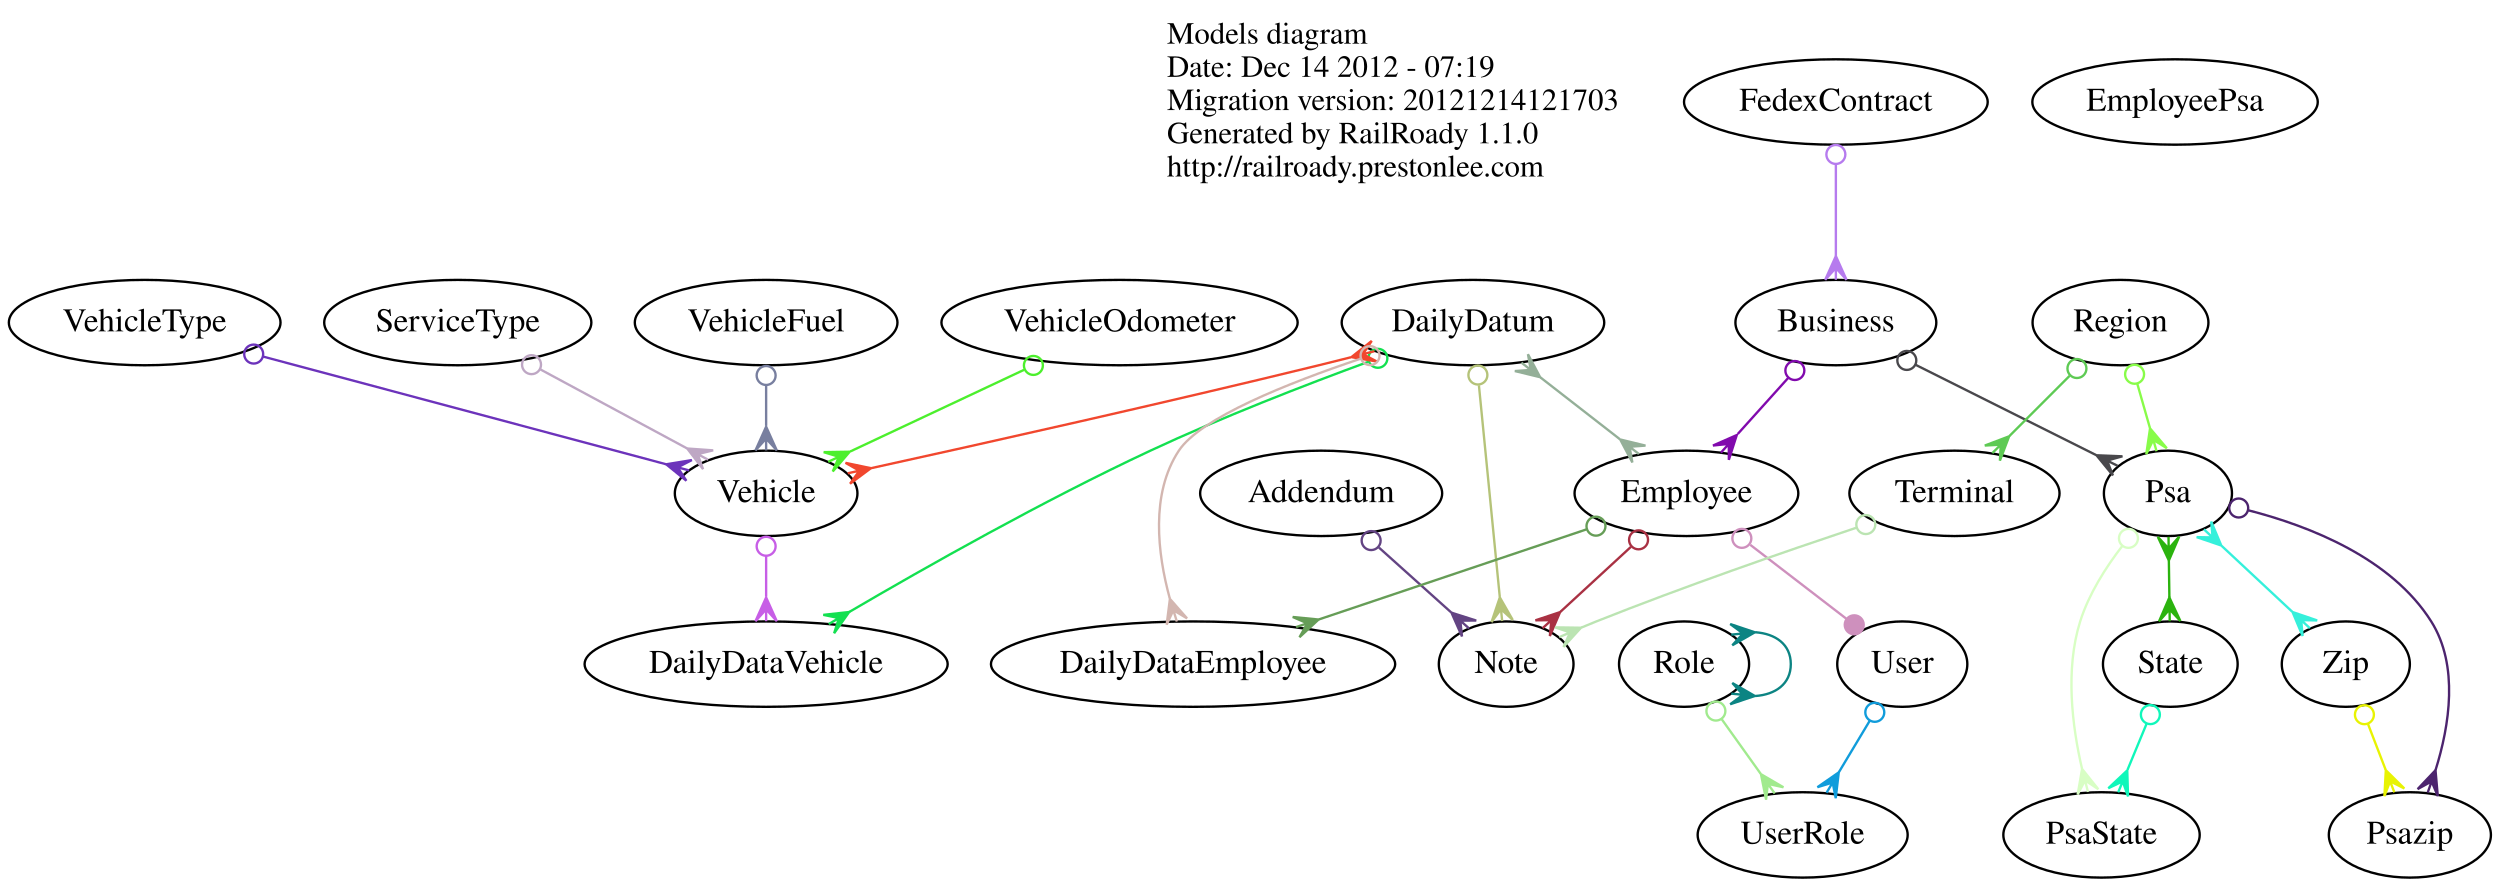
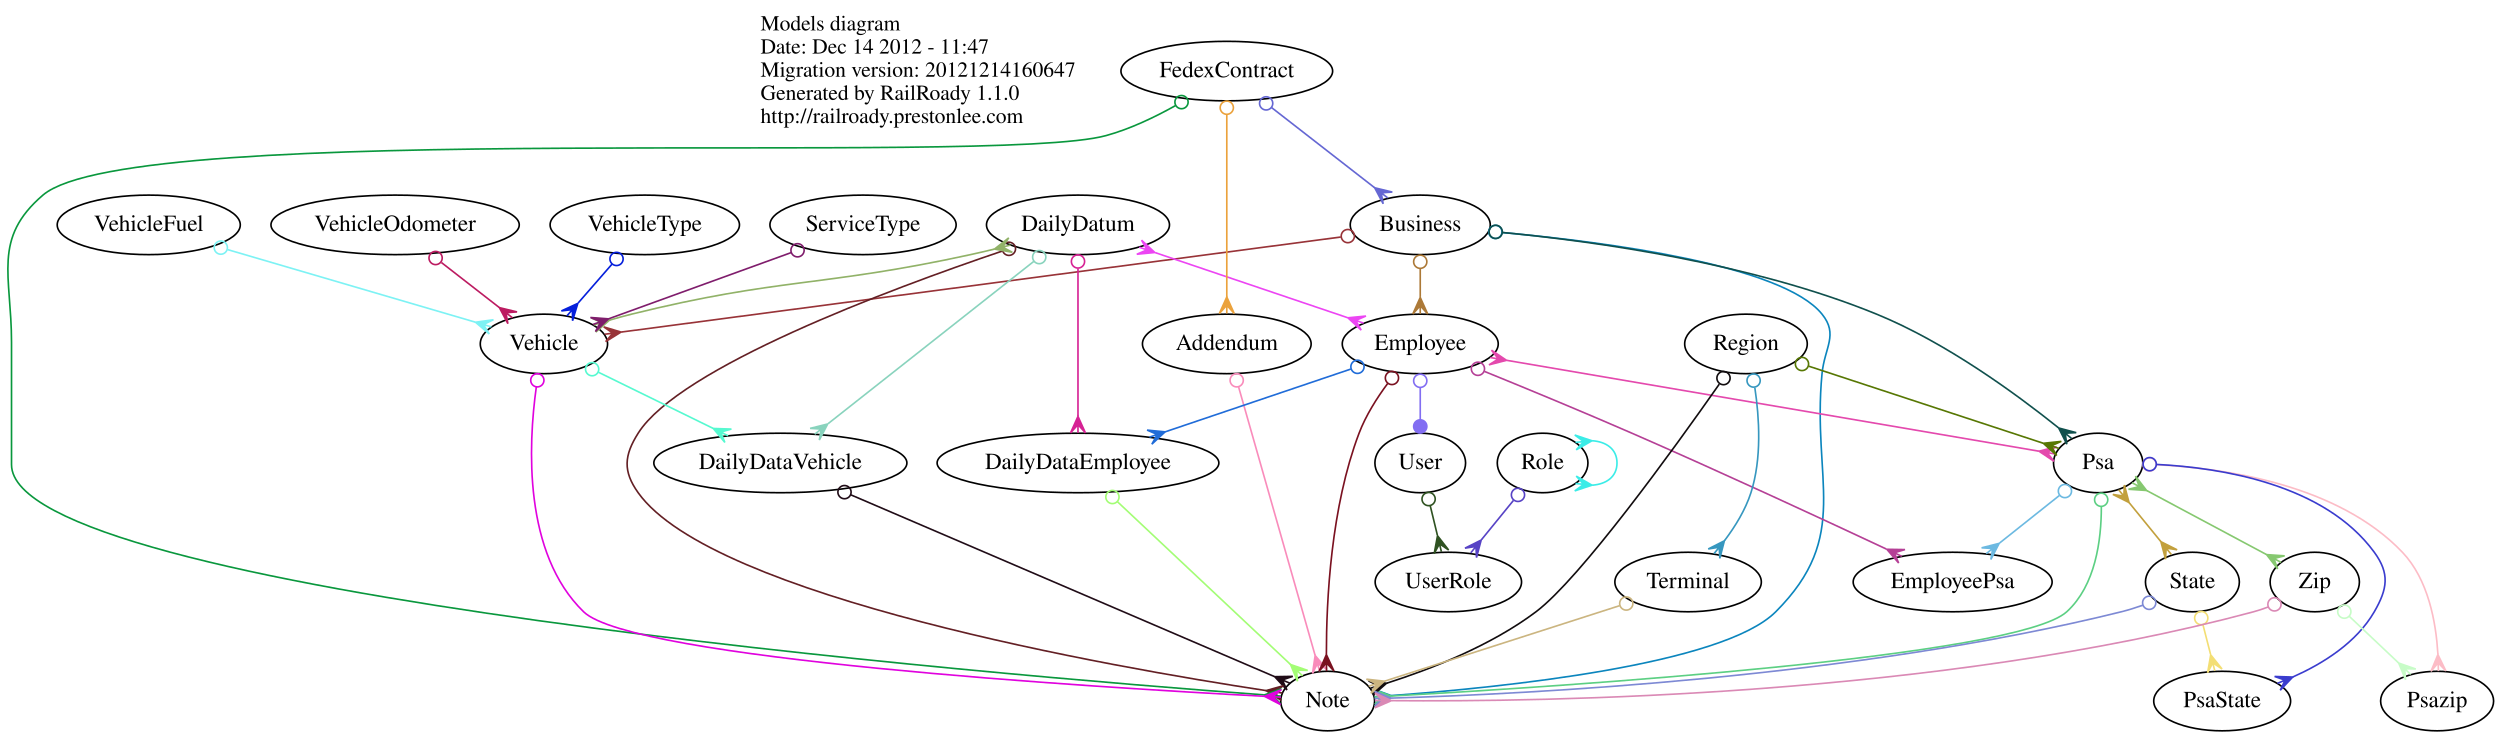
- <svg xmlns="http://www.w3.org/2000/svg" width="1054pt" height="374pt" viewBox="0.00 0.00 1054.00 374.00">
-   <g id="graph0" class="graph" transform="scale(1 1) rotate(0) translate(4 370)">
-     <polygon fill="white" stroke="white" points="-4,5 -4,-370 1051,-370 1051,5 -4,5" />
+ <svg xmlns="http://www.w3.org/2000/svg" width="1512pt" height="446pt" viewBox="0.00 0.00 1511.93 446.00">
+   <g id="graph0" class="graph" transform="scale(1 1) rotate(0) translate(4 442)">
+     <polygon fill="white" stroke="white" points="-4,5 -4,-442 1508.93,-442 1508.93,5 -4,5" />
    <g id="node1" class="node">
-       <text text-anchor="start" x="488" y="-351.6" font-family="Times,serif" font-size="13.00">Models diagram</text>
-       <text text-anchor="start" x="488" y="-337.6" font-family="Times,serif" font-size="13.00">Date: Dec 14 2012 - 07:19</text>
-       <text text-anchor="start" x="488" y="-323.6" font-family="Times,serif" font-size="13.00">Migration version: 20121214121703</text>
-       <text text-anchor="start" x="488" y="-309.6" font-family="Times,serif" font-size="13.00">Generated by RailRoady 1.1.0</text>
-       <text text-anchor="start" x="488" y="-295.6" font-family="Times,serif" font-size="13.00">http://railroady.prestonlee.com</text>
+       <text text-anchor="start" x="455.93" y="-423.6" font-family="Times,serif" font-size="13.00">Models diagram</text>
+       <text text-anchor="start" x="455.93" y="-409.6" font-family="Times,serif" font-size="13.00">Date: Dec 14 2012 - 11:47</text>
+       <text text-anchor="start" x="455.93" y="-395.6" font-family="Times,serif" font-size="13.00">Migration version: 20121214160647</text>
+       <text text-anchor="start" x="455.93" y="-381.6" font-family="Times,serif" font-size="13.00">Generated by RailRoady 1.1.0</text>
+       <text text-anchor="start" x="455.93" y="-367.6" font-family="Times,serif" font-size="13.00">http://railroady.prestonlee.com</text>
    </g>
    <g id="node2" class="node">
-       <ellipse fill="none" stroke="black" cx="553" cy="-162" rx="51.019" ry="18" />
-       <text text-anchor="middle" x="553" y="-158.3" font-family="Times,serif" font-size="14.00">Addendum</text>
+       <ellipse fill="none" stroke="black" cx="737.93" cy="-234" rx="51.019" ry="18" />
+       <text text-anchor="middle" x="737.93" y="-230.3" font-family="Times,serif" font-size="14.00">Addendum</text>
    </g>
    <g id="node10" class="node">
-       <ellipse fill="none" stroke="black" cx="631" cy="-90" rx="28.395" ry="18" />
-       <text text-anchor="middle" x="631" y="-86.3" font-family="Times,serif" font-size="14.00">Note</text>
+       <ellipse fill="none" stroke="black" cx="798.93" cy="-18" rx="28.395" ry="18" />
+       <text text-anchor="middle" x="798.93" y="-14.3" font-family="Times,serif" font-size="14.00">Note</text>
    </g>
    <g id="edge1" class="edge">
-       <path fill="none" stroke="#634483" d="M577.34,-139.157C587.041,-130.451 598.158,-120.474 607.748,-111.868" />
-       <ellipse fill="none" stroke="#634483" cx="574.068" cy="-142.093" rx="4" ry="4" />
-       <polygon fill="#634483" stroke="#634483" points="607.937,-111.697 618.385,-108.367 611.658,-108.358 615.38,-105.018 615.38,-105.018 615.38,-105.018 611.658,-108.358 612.374,-101.669 607.937,-111.697 607.937,-111.697" />
+       <path fill="none" stroke="#f98cbb" d="M745.078,-207.924C756.669,-167.262 779.46,-87.305 791.333,-45.653" />
+       <ellipse fill="none" stroke="#f98cbb" cx="743.916" cy="-212.002" rx="4" ry="4" />
+       <polygon fill="#f98cbb" stroke="#f98cbb" points="791.361,-45.552 798.43,-37.169 792.732,-40.744 794.103,-35.935 794.103,-35.935 794.103,-35.935 792.732,-40.744 789.775,-34.702 791.361,-45.552 791.361,-45.552" />
    </g>
    <g id="node3" class="node">
-       <ellipse fill="none" stroke="black" cx="770" cy="-234" rx="42.346" ry="18" />
-       <text text-anchor="middle" x="770" y="-230.3" font-family="Times,serif" font-size="14.00">Business</text>
+       <ellipse fill="none" stroke="black" cx="854.93" cy="-306" rx="42.346" ry="18" />
+       <text text-anchor="middle" x="854.93" y="-302.3" font-family="Times,serif" font-size="14.00">Business</text>
+     </g>
+     <g id="edge2" class="edge">
+       <path fill="none" stroke="#0b85bd" d="M904.727,-301.339C968.641,-295.485 1074.15,-281.528 1097.93,-252 1107.97,-239.539 1099.46,-231.926 1097.93,-216 1091.68,-151.102 1116.01,-118.127 1069.93,-72 1037.77,-39.805 904.276,-26.214 837.427,-21.339" />
+       <ellipse fill="none" stroke="#0b85bd" cx="900.365" cy="-301.726" rx="4" ry="4" />
+       <polygon fill="#0b85bd" stroke="#0b85bd" points="837.272,-21.328 827.611,-16.141 832.284,-20.979 827.296,-20.63 827.296,-20.63 827.296,-20.63 832.284,-20.979 826.982,-25.119 837.272,-21.328 837.272,-21.328" />
    </g>
    <g id="node11" class="node">
-       <ellipse fill="none" stroke="black" cx="910" cy="-162" rx="27" ry="18" />
-       <text text-anchor="middle" x="910" y="-158.3" font-family="Times,serif" font-size="14.00">Psa</text>
-     </g>
-     <g id="edge2" class="edge">
-       <path fill="none" stroke="#49484c" d="M803.53,-216.235C826.714,-204.643 857.303,-189.349 879.743,-178.129" />
-       <ellipse fill="none" stroke="#49484c" cx="799.911" cy="-218.045" rx="4" ry="4" />
-       <polygon fill="#49484c" stroke="#49484c" points="879.871,-178.064 890.828,-177.617 884.343,-175.828 888.815,-173.592 888.815,-173.592 888.815,-173.592 884.343,-175.828 886.803,-169.567 879.871,-178.064 879.871,-178.064" />
+       <ellipse fill="none" stroke="black" cx="1264.93" cy="-162" rx="27" ry="18" />
+       <text text-anchor="middle" x="1264.93" y="-158.3" font-family="Times,serif" font-size="14.00">Psa</text>
+     </g>
+     <g id="edge3" class="edge">
+       <path fill="none" stroke="#10504d" d="M904.669,-301.395C961.263,-295.957 1055.6,-282.79 1130.93,-252 1172.74,-234.913 1215.2,-203.897 1240.8,-183.37" />
+       <ellipse fill="none" stroke="#10504d" cx="900.583" cy="-301.773" rx="4" ry="4" />
+       <polygon fill="#10504d" stroke="#10504d" points="1241.06,-183.16 1251.66,-180.335 1244.94,-180.003 1248.82,-176.846 1248.82,-176.846 1248.82,-176.846 1244.94,-180.003 1245.97,-173.356 1241.06,-183.16 1241.06,-183.16" />
    </g>
    <g id="node7" class="node">
-       <ellipse fill="none" stroke="black" cx="707" cy="-162" rx="47.169" ry="18" />
-       <text text-anchor="middle" x="707" y="-158.3" font-family="Times,serif" font-size="14.00">Employee</text>
-     </g>
-     <g id="edge3" class="edge">
-       <path fill="none" stroke="#810aad" d="M749.878,-210.643C743.111,-203.123 735.534,-194.704 728.654,-187.06" />
-       <ellipse fill="none" stroke="#810aad" cx="752.712" cy="-213.791" rx="4" ry="4" />
-       <polygon fill="#810aad" stroke="#810aad" points="728.222,-186.58 724.877,-176.137 724.877,-182.864 721.533,-179.147 721.533,-179.147 721.533,-179.147 724.877,-182.864 718.188,-182.158 728.222,-186.58 728.222,-186.58" />
+       <ellipse fill="none" stroke="black" cx="854.93" cy="-234" rx="47.169" ry="18" />
+       <text text-anchor="middle" x="854.93" y="-230.3" font-family="Times,serif" font-size="14.00">Employee</text>
+     </g>
+     <g id="edge4" class="edge">
+       <path fill="none" stroke="#ac7937" d="M854.93,-279.64C854.93,-274.063 854.93,-268.132 854.93,-262.476" />
+       <ellipse fill="none" stroke="#ac7937" cx="854.93" cy="-283.697" rx="4" ry="4" />
+       <polygon fill="#ac7937" stroke="#ac7937" points="854.93,-262.104 859.43,-252.104 854.93,-257.104 854.93,-252.104 854.93,-252.104 854.93,-252.104 854.93,-257.104 850.43,-252.104 854.93,-262.104 854.93,-262.104" />
+     </g>
+     <g id="node21" class="node">
+       <ellipse fill="none" stroke="black" cx="324.93" cy="-234" rx="38.495" ry="18" />
+       <text text-anchor="middle" x="324.93" y="-230.3" font-family="Times,serif" font-size="14.00">Vehicle</text>
+     </g>
+     <g id="edge5" class="edge">
+       <path fill="none" stroke="#983338" d="M806.905,-298.657C705.758,-285.298 471.897,-254.411 371.784,-241.188" />
+       <ellipse fill="none" stroke="#983338" cx="811.128" cy="-299.215" rx="4" ry="4" />
+       <polygon fill="#983338" stroke="#983338" points="371.584,-241.162 362.259,-235.391 366.627,-240.507 361.67,-239.852 361.67,-239.852 361.67,-239.852 366.627,-240.507 361.081,-244.314 371.584,-241.162 371.584,-241.162" />
    </g>
    <g id="node4" class="node">
-       <ellipse fill="none" stroke="black" cx="499" cy="-90" rx="85.214" ry="18" />
-       <text text-anchor="middle" x="499" y="-86.3" font-family="Times,serif" font-size="14.00">DailyDataEmployee</text>
+       <ellipse fill="none" stroke="black" cx="647.93" cy="-162" rx="85.214" ry="18" />
+       <text text-anchor="middle" x="647.93" y="-158.3" font-family="Times,serif" font-size="14.00">DailyDataEmployee</text>
+     </g>
+     <g id="edge6" class="edge">
+       <path fill="none" stroke="#a3fd75" d="M671.805,-138.549C700.504,-111.56 748.302,-66.611 776.392,-40.195" />
+       <ellipse fill="none" stroke="#a3fd75" cx="668.759" cy="-141.413" rx="4" ry="4" />
+       <polygon fill="#a3fd75" stroke="#a3fd75" points="776.476,-40.116 786.843,-36.544 780.118,-36.691 783.76,-33.266 783.76,-33.266 783.76,-33.266 780.118,-36.691 780.678,-29.988 776.476,-40.116 776.476,-40.116" />
    </g>
    <g id="node5" class="node">
-       <ellipse fill="none" stroke="black" cx="319" cy="-90" rx="76.539" ry="18" />
-       <text text-anchor="middle" x="319" y="-86.3" font-family="Times,serif" font-size="14.00">DailyDataVehicle</text>
+       <ellipse fill="none" stroke="black" cx="467.93" cy="-162" rx="76.539" ry="18" />
+       <text text-anchor="middle" x="467.93" y="-158.3" font-family="Times,serif" font-size="14.00">DailyDataVehicle</text>
+     </g>
+     <g id="edge7" class="edge">
+       <path fill="none" stroke="#200c17" d="M510.506,-142.735C577.655,-113.928 706.676,-58.577 766.722,-32.818" />
+       <ellipse fill="none" stroke="#200c17" cx="506.716" cy="-144.361" rx="4" ry="4" />
+       <polygon fill="#200c17" stroke="#200c17" points="766.896,-32.743 777.86,-32.936 771.491,-30.772 776.086,-28.8 776.086,-28.8 776.086,-28.8 771.491,-30.772 774.312,-24.665 766.896,-32.743 766.896,-32.743" />
    </g>
    <g id="node6" class="node">
-       <ellipse fill="none" stroke="black" cx="617" cy="-234" rx="55.344" ry="18" />
-       <text text-anchor="middle" x="617" y="-230.3" font-family="Times,serif" font-size="14.00">DailyDatum</text>
-     </g>
-     <g id="edge4" class="edge">
-       <path fill="none" stroke="#b5c379" d="M619.508,-207.558C621.984,-182.444 625.758,-144.164 628.299,-118.393" />
-       <ellipse fill="none" stroke="#b5c379" cx="619.081" cy="-211.891" rx="4" ry="4" />
-       <polygon fill="#b5c379" stroke="#b5c379" points="628.324,-118.141 633.784,-108.631 628.815,-113.165 629.305,-108.189 629.305,-108.189 629.305,-108.189 628.815,-113.165 624.827,-107.748 628.324,-118.141 628.324,-118.141" />
-     </g>
-     <g id="edge5" class="edge">
-       <path fill="none" stroke="#13e050" d="M572.941,-217.494C546.018,-207.611 511.091,-194.056 481,-180 436.087,-159.021 386.389,-130.954 354.036,-111.992" />
-       <ellipse fill="none" stroke="#13e050" cx="576.91" cy="-218.941" rx="4" ry="4" />
-       <polygon fill="#13e050" stroke="#13e050" points="354.005,-111.973 347.672,-103.021 349.697,-109.436 345.388,-106.898 345.388,-106.898 345.388,-106.898 349.697,-109.436 343.104,-110.775 354.005,-111.973 354.005,-111.973" />
-     </g>
-     <g id="node21" class="node">
-       <ellipse fill="none" stroke="black" cx="319" cy="-162" rx="38.495" ry="18" />
-       <text text-anchor="middle" x="319" y="-158.3" font-family="Times,serif" font-size="14.00">Vehicle</text>
-     </g>
-     <g id="edge6" class="edge">
-       <path fill="none" stroke="#f1472e" d="M565.498,-219.368C560.938,-218.21 556.389,-217.073 552,-216 486.487,-199.986 410.217,-182.937 363.272,-172.626" />
-       <polygon fill="#f1472e" stroke="#f1472e" points="565.753,-219.434 574.322,-226.277 570.597,-220.676 575.44,-221.918 575.44,-221.918 575.44,-221.918 570.597,-220.676 576.558,-217.559 565.753,-219.434 565.753,-219.434" />
-       <polygon fill="#f1472e" stroke="#f1472e" points="363.196,-172.61 354.391,-166.073 358.312,-171.539 353.428,-170.468 353.428,-170.468 353.428,-170.468 358.312,-171.539 352.464,-174.864 363.196,-172.61 363.196,-172.61" />
-     </g>
-     <g id="edge7" class="edge">
-       <path fill="none" stroke="#d3b6b0" d="M569.643,-218.771C538.571,-208.368 502.066,-193.734 493,-180 480.979,-161.788 484.009,-136.662 489.163,-117.749" />
-       <ellipse fill="none" stroke="#d3b6b0" cx="573.606" cy="-220.073" rx="4" ry="4" />
-       <polygon fill="#d3b6b0" stroke="#d3b6b0" points="489.231,-117.526 496.465,-109.284 490.697,-112.746 492.163,-107.965 492.163,-107.965 492.163,-107.965 490.697,-112.746 487.86,-106.646 489.231,-117.526 489.231,-117.526" />
+       <ellipse fill="none" stroke="black" cx="647.93" cy="-306" rx="55.344" ry="18" />
+       <text text-anchor="middle" x="647.93" y="-302.3" font-family="Times,serif" font-size="14.00">DailyDatum</text>
    </g>
    <g id="edge8" class="edge">
-       <path fill="none" stroke="#94af98" d="M645.473,-210.854C656.12,-202.573 668.2,-193.178 678.82,-184.918" />
-       <polygon fill="#94af98" stroke="#94af98" points="645.316,-210.976 634.66,-213.564 641.369,-214.046 637.422,-217.116 637.422,-217.116 637.422,-217.116 641.369,-214.046 640.185,-220.668 645.316,-210.976 645.316,-210.976" />
-       <polygon fill="#94af98" stroke="#94af98" points="679.075,-184.72 689.731,-182.132 683.022,-181.65 686.968,-178.58 686.968,-178.58 686.968,-178.58 683.022,-181.65 684.206,-175.028 679.075,-184.72 679.075,-184.72" />
+       <path fill="none" stroke="#631f24" d="M602.217,-290.194C532.987,-266.738 406.938,-219.629 381.93,-180 373.392,-166.469 372.64,-157.027 381.93,-144 426.978,-80.835 667.966,-38.589 761.647,-24.333" />
+       <ellipse fill="none" stroke="#631f24" cx="606.168" cy="-291.523" rx="4" ry="4" />
+       <polygon fill="#631f24" stroke="#631f24" points="761.654,-24.332 772.211,-27.299 766.599,-23.59 771.543,-22.849 771.543,-22.849 771.543,-22.849 766.599,-23.59 770.875,-18.398 761.654,-24.332 761.654,-24.332" />
    </g>
    <g id="edge9" class="edge">
-       <path fill="none" stroke="#a93143" d="M683.664,-139.506C674.196,-130.785 663.293,-120.744 653.873,-112.067" />
-       <ellipse fill="none" stroke="#a93143" cx="686.812" cy="-142.406" rx="4" ry="4" />
-       <polygon fill="#a93143" stroke="#a93143" points="653.728,-111.934 649.421,-101.849 650.05,-108.546 646.373,-105.159 646.373,-105.159 646.373,-105.159 650.05,-108.546 643.324,-108.469 653.728,-111.934 653.728,-111.934" />
+       <path fill="none" stroke="#89d3bd" d="M621.223,-283.931C587.933,-257.669 531.247,-212.95 496.924,-185.873" />
+       <ellipse fill="none" stroke="#89d3bd" cx="624.491" cy="-286.509" rx="4" ry="4" />
+       <polygon fill="#89d3bd" stroke="#89d3bd" points="496.559,-185.585 491.495,-175.859 492.634,-182.488 488.708,-179.392 488.708,-179.392 488.708,-179.392 492.634,-182.488 485.921,-182.925 496.559,-185.585 496.559,-185.585" />
+     </g>
+     <g id="edge10" class="edge">
+       <path fill="none" stroke="#91b268" d="M597.274,-291.323C592.438,-290.147 587.599,-289.019 582.93,-288 492.551,-268.28 467.737,-274.179 377.93,-252 373.591,-250.928 369.09,-249.689 364.627,-248.378" />
+       <polygon fill="#91b268" stroke="#91b268" points="597.436,-291.363 606.048,-298.152 602.287,-292.575 607.138,-293.786 607.138,-293.786 607.138,-293.786 602.287,-292.575 608.228,-289.42 597.436,-291.363 597.436,-291.363" />
+       <polygon fill="#91b268" stroke="#91b268" points="364.558,-248.357 356.313,-241.126 359.777,-246.893 354.996,-245.429 354.996,-245.429 354.996,-245.429 359.777,-246.893 353.678,-249.732 364.558,-248.357 364.558,-248.357" />
+     </g>
+     <g id="edge11" class="edge">
+       <path fill="none" stroke="#d62294" d="M647.93,-279.558C647.93,-254.444 647.93,-216.164 647.93,-190.393" />
+       <ellipse fill="none" stroke="#d62294" cx="647.93" cy="-283.871" rx="4" ry="4" />
+       <polygon fill="#d62294" stroke="#d62294" points="647.93,-190.189 652.43,-180.189 647.93,-185.189 647.93,-180.189 647.93,-180.189 647.93,-180.189 647.93,-185.189 643.43,-180.189 647.93,-190.189 647.93,-190.189" />
+     </g>
+     <g id="edge12" class="edge">
+       <path fill="none" stroke="#ec45f3" d="M694.816,-289.145C729.647,-277.366 776.835,-261.409 810.952,-249.872" />
+       <polygon fill="#ec45f3" stroke="#ec45f3" points="694.411,-289.282 683.496,-288.223 689.674,-290.884 684.938,-292.485 684.938,-292.485 684.938,-292.485 689.674,-290.884 686.379,-296.748 694.411,-289.282 694.411,-289.282" />
+       <polygon fill="#ec45f3" stroke="#ec45f3" points="811.176,-249.796 822.09,-250.856 815.912,-248.195 820.649,-246.593 820.649,-246.593 820.649,-246.593 815.912,-248.195 819.207,-242.33 811.176,-249.796 811.176,-249.796" />
+     </g>
+     <g id="edge13" class="edge">
+       <path fill="none" stroke="#7a1120" d="M835.289,-210.151C828.7,-201.285 821.999,-190.698 817.93,-180 800.939,-135.33 798.129,-79.085 798.163,-46.273" />
+       <ellipse fill="none" stroke="#7a1120" cx="837.811" cy="-213.407" rx="4" ry="4" />
+       <polygon fill="#7a1120" stroke="#7a1120" points="798.165,-46.094 802.767,-36.141 798.216,-41.094 798.267,-36.095 798.267,-36.095 798.267,-36.095 798.216,-41.094 793.767,-36.048 798.165,-46.094 798.165,-46.094" />
    </g>
    <g id="node19" class="node">
-       <ellipse fill="none" stroke="black" cx="798" cy="-90" rx="27.422" ry="18" />
-       <text text-anchor="middle" x="798" y="-86.3" font-family="Times,serif" font-size="14.00">User</text>
-     </g>
-     <g id="edge10" class="edge">
-       <path fill="none" stroke="#ce90bd" d="M733.92,-140.293C746.757,-130.418 761.976,-118.711 774.361,-109.184" />
-       <ellipse fill="none" stroke="#ce90bd" cx="730.366" cy="-143.026" rx="4" ry="4" />
-       <ellipse fill="#ce90bd" stroke="#ce90bd" cx="777.746" cy="-106.58" rx="4" ry="4" />
-     </g>
-     <g id="edge11" class="edge">
-       <path fill="none" stroke="#669d57" d="M664.845,-146.813C632.288,-135.857 587.032,-120.626 552.018,-108.843" />
-       <ellipse fill="none" stroke="#669d57" cx="668.862" cy="-148.165" rx="4" ry="4" />
-       <polygon fill="#669d57" stroke="#669d57" points="551.911,-108.807 543.869,-101.352 547.172,-107.212 542.433,-105.617 542.433,-105.617 542.433,-105.617 547.172,-107.212 540.998,-109.882 551.911,-108.807 551.911,-108.807" />
+       <ellipse fill="none" stroke="black" cx="854.93" cy="-162" rx="27.422" ry="18" />
+       <text text-anchor="middle" x="854.93" y="-158.3" font-family="Times,serif" font-size="14.00">User</text>
+     </g>
+     <g id="edge14" class="edge">
+       <path fill="none" stroke="#826ef2" d="M854.93,-207.64C854.93,-201.348 854.93,-194.605 854.93,-188.316" />
+       <ellipse fill="none" stroke="#826ef2" cx="854.93" cy="-211.697" rx="4" ry="4" />
+       <ellipse fill="#826ef2" stroke="#826ef2" cx="854.93" cy="-184.104" rx="4" ry="4" />
+     </g>
+     <g id="edge15" class="edge">
+       <path fill="none" stroke="#206cd8" d="M812.978,-218.813C780.577,-207.857 735.538,-192.626 700.694,-180.843" />
+       <ellipse fill="none" stroke="#206cd8" cx="816.959" cy="-220.16" rx="4" ry="4" />
+       <polygon fill="#206cd8" stroke="#206cd8" points="700.628,-180.821 692.596,-173.354 695.891,-179.219 691.155,-177.617 691.155,-177.617 691.155,-177.617 695.891,-179.219 689.713,-181.88 700.628,-180.821 700.628,-180.821" />
    </g>
    <g id="node8" class="node">
-       <ellipse fill="none" stroke="black" cx="913" cy="-327" rx="60.167" ry="18" />
-       <text text-anchor="middle" x="913" y="-323.3" font-family="Times,serif" font-size="14.00">EmployeePsa</text>
+       <ellipse fill="none" stroke="black" cx="1176.93" cy="-90" rx="60.167" ry="18" />
+       <text text-anchor="middle" x="1176.93" y="-86.3" font-family="Times,serif" font-size="14.00">EmployeePsa</text>
+     </g>
+     <g id="edge16" class="edge">
+       <path fill="none" stroke="#b54096" d="M893.721,-217.38C919.185,-207.018 953.162,-192.986 982.93,-180 1036.47,-156.643 1097.64,-128.304 1136.73,-109.975" />
+       <ellipse fill="none" stroke="#b54096" cx="889.812" cy="-218.968" rx="4" ry="4" />
+       <polygon fill="#b54096" stroke="#b54096" points="1137.13,-109.79 1148.09,-109.614 1141.65,-107.665 1146.18,-105.54 1146.18,-105.54 1146.18,-105.54 1141.65,-107.665 1144.27,-101.467 1137.13,-109.79 1137.13,-109.79" />
+     </g>
+     <g id="edge17" class="edge">
+       <path fill="none" stroke="#e449ad" d="M907.379,-224.045C991.963,-209.604 1156.34,-181.54 1228.96,-169.141" />
+       <polygon fill="#e449ad" stroke="#e449ad" points="907.121,-224.089 896.506,-221.337 902.192,-224.931 897.263,-225.772 897.263,-225.772 897.263,-225.772 902.192,-224.931 898.021,-230.208 907.121,-224.089 907.121,-224.089" />
+       <polygon fill="#e449ad" stroke="#e449ad" points="1229.13,-169.112 1239.74,-171.865 1234.06,-168.271 1238.99,-167.429 1238.99,-167.429 1238.99,-167.429 1234.06,-168.271 1238.23,-162.994 1229.13,-169.112 1229.13,-169.112" />
    </g>
    <g id="node9" class="node">
-       <ellipse fill="none" stroke="black" cx="770" cy="-327" rx="64.017" ry="18" />
-       <text text-anchor="middle" x="770" y="-323.3" font-family="Times,serif" font-size="14.00">FedexContract</text>
-     </g>
-     <g id="edge12" class="edge">
-       <path fill="none" stroke="#b67bee" d="M770,-300.729C770,-288.725 770,-274.362 770,-262.129" />
-       <ellipse fill="none" stroke="#b67bee" cx="770" cy="-304.884" rx="4" ry="4" />
-       <polygon fill="#b67bee" stroke="#b67bee" points="770,-262.04 774.5,-252.04 770,-257.04 770,-252.04 770,-252.04 770,-252.04 770,-257.04 765.5,-252.04 770,-262.04 770,-262.04" />
+       <ellipse fill="none" stroke="black" cx="737.93" cy="-399" rx="64.017" ry="18" />
+       <text text-anchor="middle" x="737.93" y="-395.3" font-family="Times,serif" font-size="14.00">FedexContract</text>
+     </g>
+     <g id="edge18" class="edge">
+       <path fill="none" stroke="#6567d3" d="M764.966,-376.972C783.679,-362.417 808.508,-343.106 827.34,-328.459" />
+       <ellipse fill="none" stroke="#6567d3" cx="761.736" cy="-379.485" rx="4" ry="4" />
+       <polygon fill="#6567d3" stroke="#6567d3" points="827.374,-328.433 838.03,-325.845 831.321,-325.363 835.268,-322.293 835.268,-322.293 835.268,-322.293 831.321,-325.363 832.505,-318.741 827.374,-328.433 827.374,-328.433" />
+     </g>
+     <g id="edge19" class="edge">
+       <path fill="none" stroke="#eba23c" d="M737.93,-372.52C737.93,-342.6 737.93,-293.164 737.93,-262.427" />
+       <ellipse fill="none" stroke="#eba23c" cx="737.93" cy="-376.864" rx="4" ry="4" />
+       <polygon fill="#eba23c" stroke="#eba23c" points="737.93,-262.397 742.43,-252.397 737.93,-257.397 737.93,-252.397 737.93,-252.397 737.93,-252.397 737.93,-257.397 733.43,-252.397 737.93,-262.397 737.93,-262.397" />
+     </g>
+     <g id="edge20" class="edge">
+       <path fill="none" stroke="#09973d" d="M706.915,-378.145C694.37,-371.123 679.442,-363.984 664.93,-360 595.927,-341.056 76.28,-370.545 21.93,-324 -8.791,-297.691 2.93,-275.447 2.93,-235 2.93,-235 2.93,-235 2.93,-161 2.93,-83.126 601.002,-33.563 760.325,-21.742" />
+       <ellipse fill="none" stroke="#09973d" cx="710.542" cy="-380.241" rx="4" ry="4" />
+       <polygon fill="#09973d" stroke="#09973d" points="760.627,-21.72 770.93,-25.475 765.614,-21.353 770.6,-20.987 770.6,-20.987 770.6,-20.987 765.614,-21.353 770.27,-16.499 760.627,-21.72 760.627,-21.72" />
+     </g>
+     <g id="edge21" class="edge">
+       <path fill="none" stroke="#5ccf83" d="M1266.86,-135.563C1266.9,-115.316 1263.3,-87.834 1245.93,-72 1215.95,-44.668 940.505,-26.805 837.532,-21.032" />
+       <ellipse fill="none" stroke="#5ccf83" cx="1266.76" cy="-139.744" rx="4" ry="4" />
+       <polygon fill="#5ccf83" stroke="#5ccf83" points="837.251,-21.017 827.514,-15.972 832.258,-20.741 827.266,-20.465 827.266,-20.465 827.266,-20.465 832.258,-20.741 827.017,-24.958 837.251,-21.017 837.251,-21.017" />
    </g>
    <g id="node13" class="node">
-       <ellipse fill="none" stroke="black" cx="1012" cy="-18" rx="34.171" ry="18" />
-       <text text-anchor="middle" x="1012" y="-14.3" font-family="Times,serif" font-size="14.00">Psazip</text>
-     </g>
-     <g id="edge13" class="edge">
-       <path fill="none" stroke="#4c246e" d="M943.745,-154.896C969.806,-148.218 1004.17,-134.682 1021,-108 1032.73,-89.405 1028.73,-64.161 1022.82,-45.308" />
-       <ellipse fill="none" stroke="#4c246e" cx="939.843" cy="-155.827" rx="4" ry="4" />
-       <polygon fill="#4c246e" stroke="#4c246e" points="1022.81,-45.282 1023.77,-34.358 1021.17,-40.559 1019.52,-35.837 1019.52,-35.837 1019.52,-35.837 1021.17,-40.559 1015.27,-37.316 1022.81,-45.282 1022.81,-45.282" />
+       <ellipse fill="none" stroke="black" cx="1469.93" cy="-18" rx="34.171" ry="18" />
+       <text text-anchor="middle" x="1469.93" y="-14.3" font-family="Times,serif" font-size="14.00">Psazip</text>
+     </g>
+     <g id="edge22" class="edge">
+       <path fill="none" stroke="#fcbcc6" d="M1300.22,-160.923C1341.76,-158.844 1410,-148.875 1448.93,-108 1464.54,-91.607 1469.28,-65.864 1470.41,-46.272" />
+       <ellipse fill="none" stroke="#fcbcc6" cx="1296.03" cy="-161.089" rx="4" ry="4" />
+       <polygon fill="#fcbcc6" stroke="#fcbcc6" points="1470.41,-46.114 1475.21,-36.254 1470.56,-41.117 1470.71,-36.119 1470.71,-36.119 1470.71,-36.119 1470.56,-41.117 1466.22,-35.984 1470.41,-46.114 1470.41,-46.114" />
    </g>
    <g id="node25" class="node">
-       <ellipse fill="none" stroke="black" cx="985" cy="-90" rx="27" ry="18" />
-       <text text-anchor="middle" x="985" y="-86.3" font-family="Times,serif" font-size="14.00">Zip</text>
-     </g>
-     <g id="edge14" class="edge">
-       <path fill="none" stroke="#35f0db" d="M932.672,-139.839C942.076,-131.062 952.964,-120.901 962.364,-112.127" />
-       <polygon fill="#35f0db" stroke="#35f0db" points="932.488,-140.011 922.107,-143.545 928.833,-143.423 925.177,-146.834 925.177,-146.834 925.177,-146.834 928.833,-143.423 928.248,-150.124 932.488,-140.011 932.488,-140.011" />
-       <polygon fill="#35f0db" stroke="#35f0db" points="962.535,-111.968 972.916,-108.434 966.19,-108.556 969.845,-105.144 969.845,-105.144 969.845,-105.144 966.19,-108.556 966.775,-101.855 962.535,-111.968 962.535,-111.968" />
+       <ellipse fill="none" stroke="black" cx="1395.93" cy="-90" rx="27" ry="18" />
+       <text text-anchor="middle" x="1395.93" y="-86.3" font-family="Times,serif" font-size="14.00">Zip</text>
+     </g>
+     <g id="edge23" class="edge">
+       <path fill="none" stroke="#86c870" d="M1294.35,-145.281C1315.91,-133.76 1345.05,-118.189 1366.59,-106.678" />
+       <polygon fill="#86c870" stroke="#86c870" points="1294.22,-145.35 1283.28,-146.094 1289.81,-147.706 1285.4,-150.062 1285.4,-150.062 1285.4,-150.062 1289.81,-147.706 1287.52,-154.031 1294.22,-145.35 1294.22,-145.35" />
+       <polygon fill="#86c870" stroke="#86c870" points="1366.79,-106.574 1377.73,-105.83 1371.2,-104.217 1375.61,-101.861 1375.61,-101.861 1375.61,-101.861 1371.2,-104.217 1373.48,-97.892 1366.79,-106.574 1366.79,-106.574" />
    </g>
    <g id="node12" class="node">
-       <ellipse fill="none" stroke="black" cx="882" cy="-18" rx="41.394" ry="18" />
-       <text text-anchor="middle" x="882" y="-14.3" font-family="Times,serif" font-size="14.00">PsaState</text>
-     </g>
-     <g id="edge15" class="edge">
-       <path fill="none" stroke="#d8fec4" d="M890.812,-139.888C883.767,-130.765 876.63,-119.543 873,-108 866.651,-87.814 869.61,-63.903 873.768,-45.95" />
-       <ellipse fill="none" stroke="#d8fec4" cx="893.355" cy="-143.027" rx="4" ry="4" />
-       <polygon fill="#d8fec4" stroke="#d8fec4" points="873.799,-45.827 880.651,-37.264 875.046,-40.984 876.293,-36.142 876.293,-36.142 876.293,-36.142 875.046,-40.984 871.935,-35.02 873.799,-45.827 873.799,-45.827" />
+       <ellipse fill="none" stroke="black" cx="1339.93" cy="-18" rx="41.394" ry="18" />
+       <text text-anchor="middle" x="1339.93" y="-14.3" font-family="Times,serif" font-size="14.00">PsaState</text>
+     </g>
+     <g id="edge24" class="edge">
+       <path fill="none" stroke="#3a3cce" d="M1300.16,-161.122C1339.57,-159.128 1401.83,-149.137 1431.93,-108 1441.38,-95.088 1439.94,-85.853 1431.93,-72 1421.2,-53.433 1401.22,-40.795 1382.61,-32.532" />
+       <ellipse fill="none" stroke="#3a3cce" cx="1296.11" cy="-161.279" rx="4" ry="4" />
+       <polygon fill="#3a3cce" stroke="#3a3cce" points="1382.6,-32.526 1375.07,-24.552 1377.98,-30.619 1373.35,-28.712 1373.35,-28.712 1373.35,-28.712 1377.98,-30.619 1371.64,-32.872 1382.6,-32.526 1382.6,-32.526" />
    </g>
    <g id="node17" class="node">
-       <ellipse fill="none" stroke="black" cx="911" cy="-90" rx="28.395" ry="18" />
-       <text text-anchor="middle" x="911" y="-86.3" font-family="Times,serif" font-size="14.00">State</text>
-     </g>
-     <g id="edge16" class="edge">
-       <path fill="none" stroke="#2bb30e" d="M910.39,-133.665C910.464,-128.552 910.54,-123.21 910.613,-118.104" />
-       <polygon fill="#2bb30e" stroke="#2bb30e" points="910.39,-133.698 905.748,-143.632 910.319,-138.697 910.247,-143.697 910.247,-143.697 910.247,-143.697 910.319,-138.697 914.747,-143.761 910.39,-133.698 910.39,-133.698" />
-       <polygon fill="#2bb30e" stroke="#2bb30e" points="910.613,-118.103 915.255,-108.169 910.684,-113.104 910.756,-108.104 910.756,-108.104 910.756,-108.104 910.684,-113.104 906.256,-108.04 910.613,-118.103 910.613,-118.103" />
+       <ellipse fill="none" stroke="black" cx="1321.93" cy="-90" rx="28.395" ry="18" />
+       <text text-anchor="middle" x="1321.93" y="-86.3" font-family="Times,serif" font-size="14.00">State</text>
+     </g>
+     <g id="edge25" class="edge">
+       <path fill="none" stroke="#c2a03d" d="M1283.67,-137.987C1289.81,-130.441 1296.65,-122.05 1302.82,-114.471" />
+       <polygon fill="#c2a03d" stroke="#c2a03d" points="1283.61,-138.057 1273.81,-142.97 1280.46,-141.934 1277.3,-145.811 1277.3,-145.811 1277.3,-145.811 1280.46,-141.934 1280.79,-148.652 1283.61,-138.057 1283.61,-138.057" />
+       <polygon fill="#c2a03d" stroke="#c2a03d" points="1302.88,-114.398 1312.68,-109.485 1306.03,-110.521 1309.19,-106.644 1309.19,-106.644 1309.19,-106.644 1306.03,-110.521 1305.7,-103.803 1302.88,-114.398 1302.88,-114.398" />
+     </g>
+     <g id="edge26" class="edge">
+       <path fill="none" stroke="#6cb9e1" d="M1241.51,-142.368C1230.41,-133.543 1217.06,-122.925 1205.39,-113.64" />
+       <ellipse fill="none" stroke="#6cb9e1" cx="1244.83" cy="-145.013" rx="4" ry="4" />
+       <polygon fill="#6cb9e1" stroke="#6cb9e1" points="1205.07,-113.384 1200.04,-103.637 1201.16,-110.271 1197.24,-107.158 1197.24,-107.158 1197.24,-107.158 1201.16,-110.271 1194.44,-110.68 1205.07,-113.384 1205.07,-113.384" />
    </g>
    <g id="node14" class="node">
-       <ellipse fill="none" stroke="black" cx="890" cy="-234" rx="37.07" ry="18" />
-       <text text-anchor="middle" x="890" y="-230.3" font-family="Times,serif" font-size="14.00">Region</text>
-     </g>
-     <g id="edge17" class="edge">
-       <path fill="none" stroke="#88fc49" d="M897.101,-208.146C898.822,-202.124 900.668,-195.664 902.41,-189.566" />
-       <ellipse fill="none" stroke="#88fc49" cx="895.94" cy="-212.209" rx="4" ry="4" />
-       <polygon fill="#88fc49" stroke="#88fc49" points="902.456,-189.404 909.53,-181.025 903.83,-184.597 905.203,-179.789 905.203,-179.789 905.203,-179.789 903.83,-184.597 900.876,-178.553 902.456,-189.404 902.456,-189.404" />
+       <ellipse fill="none" stroke="black" cx="1051.93" cy="-234" rx="37.07" ry="18" />
+       <text text-anchor="middle" x="1051.93" y="-230.3" font-family="Times,serif" font-size="14.00">Region</text>
+     </g>
+     <g id="edge27" class="edge">
+       <path fill="none" stroke="#577703" d="M1089.86,-220.535C1130.13,-207.302 1193.15,-186.591 1231.58,-173.96" />
+       <ellipse fill="none" stroke="#577703" cx="1085.8" cy="-221.87" rx="4" ry="4" />
+       <polygon fill="#577703" stroke="#577703" points="1231.76,-173.901 1242.66,-175.054 1236.51,-172.34 1241.26,-170.779 1241.26,-170.779 1241.26,-170.779 1236.51,-172.34 1239.86,-166.504 1231.76,-173.901 1231.76,-173.901" />
    </g>
    <g id="node18" class="node">
-       <ellipse fill="none" stroke="black" cx="820" cy="-162" rx="44.295" ry="18" />
-       <text text-anchor="middle" x="820" y="-158.3" font-family="Times,serif" font-size="14.00">Terminal</text>
-     </g>
-     <g id="edge18" class="edge">
-       <path fill="none" stroke="#5eca54" d="M868.542,-211.542C860.505,-203.505 851.341,-194.341 843.157,-186.157" />
-       <ellipse fill="none" stroke="#5eca54" cx="871.636" cy="-214.636" rx="4" ry="4" />
-       <polygon fill="#5eca54" stroke="#5eca54" points="843.048,-186.048 839.159,-175.795 839.513,-182.513 835.977,-178.977 835.977,-178.977 835.977,-178.977 839.513,-182.513 832.795,-182.159 843.048,-186.048 843.048,-186.048" />
+       <ellipse fill="none" stroke="black" cx="1016.93" cy="-90" rx="44.295" ry="18" />
+       <text text-anchor="middle" x="1016.93" y="-86.3" font-family="Times,serif" font-size="14.00">Terminal</text>
+     </g>
+     <g id="edge28" class="edge">
+       <path fill="none" stroke="#3697bf" d="M1057.3,-207.462C1060.03,-189.319 1061.56,-164.617 1054.93,-144 1051.6,-133.652 1045.43,-123.612 1039.01,-115.104" />
+       <ellipse fill="none" stroke="#3697bf" cx="1056.55" cy="-211.852" rx="4" ry="4" />
+       <polygon fill="#3697bf" stroke="#3697bf" points="1038.88,-114.94 1036.11,-104.33 1035.74,-111.046 1032.6,-107.152 1032.6,-107.152 1032.6,-107.152 1035.74,-111.046 1029.1,-109.975 1038.88,-114.94 1038.88,-114.94" />
+     </g>
+     <g id="edge29" class="edge">
+       <path fill="none" stroke="#110c0e" d="M1035.8,-209.691C1008.07,-170.143 951.77,-92.211 924.93,-72 897.698,-51.494 861.354,-37.313 834.699,-28.816" />
+       <ellipse fill="none" stroke="#110c0e" cx="1038.34" cy="-213.328" rx="4" ry="4" />
+       <polygon fill="#110c0e" stroke="#110c0e" points="834.556,-28.772 826.318,-21.534 829.776,-27.304 824.997,-25.836 824.997,-25.836 824.997,-25.836 829.776,-27.304 823.676,-30.137 834.556,-28.772 834.556,-28.772" />
    </g>
    <g id="node15" class="node">
-       <ellipse fill="none" stroke="black" cx="706" cy="-90" rx="27.422" ry="18" />
-       <text text-anchor="middle" x="706" y="-86.3" font-family="Times,serif" font-size="14.00">Role</text>
+       <ellipse fill="none" stroke="black" cx="928.93" cy="-162" rx="27.422" ry="18" />
+       <text text-anchor="middle" x="928.93" y="-158.3" font-family="Times,serif" font-size="14.00">Role</text>
    </g>
    <g id="node20" class="node">
-       <ellipse fill="none" stroke="black" cx="756" cy="-18" rx="44.271" ry="18" />
-       <text text-anchor="middle" x="756" y="-14.3" font-family="Times,serif" font-size="14.00">UserRole</text>
-     </g>
-     <g id="edge19" class="edge">
-       <path fill="none" stroke="#a1ea8e" d="M721.89,-66.755C727.1,-59.461 732.921,-51.311 738.259,-43.837" />
-       <ellipse fill="none" stroke="#a1ea8e" cx="719.422" cy="-70.21" rx="4" ry="4" />
-       <polygon fill="#a1ea8e" stroke="#a1ea8e" points="738.425,-43.605 747.9,-38.083 741.332,-39.536 744.238,-35.467 744.238,-35.467 744.238,-35.467 741.332,-39.536 740.576,-32.852 738.425,-43.605 738.425,-43.605" />
-     </g>
-     <g id="edge20" class="edge">
-       <path fill="none" stroke="#0c8483" d="M736.039,-103.436C744.501,-102.857 751,-98.378 751,-90 751,-81.622 744.501,-77.143 736.039,-76.564" />
-       <polygon fill="#0c8483" stroke="#0c8483" points="735.846,-103.417 726.338,-97.954 730.871,-102.924 725.895,-102.432 725.895,-102.432 725.895,-102.432 730.871,-102.924 725.452,-106.91 735.846,-103.417 735.846,-103.417" />
-       <polygon fill="#0c8483" stroke="#0c8483" points="735.846,-76.583 725.452,-73.09 730.871,-77.076 725.895,-77.568 725.895,-77.568 725.895,-77.568 730.871,-77.076 726.338,-82.046 735.846,-76.583 735.846,-76.583" />
+       <ellipse fill="none" stroke="black" cx="871.93" cy="-90" rx="44.271" ry="18" />
+       <text text-anchor="middle" x="871.93" y="-86.3" font-family="Times,serif" font-size="14.00">UserRole</text>
+     </g>
+     <g id="edge30" class="edge">
+       <path fill="none" stroke="#5743c5" d="M911.335,-139.392C905.217,-131.879 898.31,-123.396 892.007,-115.655" />
+       <ellipse fill="none" stroke="#5743c5" cx="914.036" cy="-142.709" rx="4" ry="4" />
+       <polygon fill="#5743c5" stroke="#5743c5" points="891.784,-115.382 888.959,-104.786 888.627,-111.505 885.47,-107.628 885.47,-107.628 885.47,-107.628 888.627,-111.505 881.981,-110.469 891.784,-115.382 891.784,-115.382" />
+     </g>
+     <g id="edge31" class="edge">
+       <path fill="none" stroke="#3bece7" d="M958.97,-175.436C967.431,-174.857 973.93,-170.378 973.93,-162 973.93,-153.622 967.431,-149.143 958.97,-148.564" />
+       <polygon fill="#3bece7" stroke="#3bece7" points="958.777,-175.417 949.268,-169.954 953.801,-174.924 948.825,-174.432 948.825,-174.432 948.825,-174.432 953.801,-174.924 948.382,-178.91 958.777,-175.417 958.777,-175.417" />
+       <polygon fill="#3bece7" stroke="#3bece7" points="958.777,-148.583 948.382,-145.09 953.801,-149.076 948.825,-149.568 948.825,-149.568 948.825,-149.568 953.801,-149.076 949.268,-154.046 958.777,-148.583 958.777,-148.583" />
    </g>
    <g id="node16" class="node">
-       <ellipse fill="none" stroke="black" cx="189" cy="-234" rx="56.317" ry="18" />
-       <text text-anchor="middle" x="189" y="-230.3" font-family="Times,serif" font-size="14.00">ServiceType</text>
-     </g>
-     <g id="edge21" class="edge">
-       <path fill="none" stroke="#bea7c4" d="M223.885,-214.216C243.065,-203.888 266.737,-191.142 285.667,-180.949" />
-       <ellipse fill="none" stroke="#bea7c4" cx="220.092" cy="-216.258" rx="4" ry="4" />
-       <polygon fill="#bea7c4" stroke="#bea7c4" points="285.734,-180.913 296.672,-180.134 290.136,-178.542 294.538,-176.172 294.538,-176.172 294.538,-176.172 290.136,-178.542 292.405,-172.209 285.734,-180.913 285.734,-180.913" />
-     </g>
-     <g id="edge22" class="edge">
-       <path fill="none" stroke="#10f7ba" d="M900.965,-64.778C898.383,-58.544 895.59,-51.805 892.963,-45.463" />
-       <ellipse fill="none" stroke="#10f7ba" cx="902.596" cy="-68.716" rx="4" ry="4" />
-       <polygon fill="#10f7ba" stroke="#10f7ba" points="892.852,-45.195 893.182,-34.234 890.938,-40.575 889.025,-35.956 889.025,-35.956 889.025,-35.956 890.938,-40.575 884.867,-37.679 892.852,-45.195 892.852,-45.195" />
-     </g>
-     <g id="edge23" class="edge">
-       <path fill="none" stroke="#bbe4b2" d="M778.529,-147.479C747.998,-137.275 705.606,-122.583 669,-108 666.927,-107.174 664.801,-106.3 662.666,-105.402" />
-       <ellipse fill="none" stroke="#bbe4b2" cx="782.622" cy="-148.841" rx="4" ry="4" />
-       <polygon fill="#bbe4b2" stroke="#bbe4b2" points="662.55,-105.352 655.161,-97.25 657.962,-103.366 653.373,-101.38 653.373,-101.38 653.373,-101.38 657.962,-103.366 651.586,-105.509 662.55,-105.352 662.55,-105.352" />
-     </g>
-     <g id="edge24" class="edge">
-       <path fill="none" stroke="#109cdb" d="M784.332,-66.221C780.153,-59.255 775.531,-51.551 771.253,-44.422" />
-       <ellipse fill="none" stroke="#109cdb" cx="786.412" cy="-69.686" rx="4" ry="4" />
-       <polygon fill="#109cdb" stroke="#109cdb" points="771.223,-44.372 769.937,-33.482 768.651,-40.085 766.078,-35.797 766.078,-35.797 766.078,-35.797 768.651,-40.085 762.22,-38.113 771.223,-44.372 771.223,-44.372" />
-     </g>
-     <g id="edge25" class="edge">
-       <path fill="none" stroke="#c75ee6" d="M319,-135.64C319,-130.063 319,-124.132 319,-118.476" />
-       <ellipse fill="none" stroke="#c75ee6" cx="319" cy="-139.697" rx="4" ry="4" />
-       <polygon fill="#c75ee6" stroke="#c75ee6" points="319,-118.104 323.5,-108.104 319,-113.104 319,-108.104 319,-108.104 319,-108.104 319,-113.104 314.5,-108.104 319,-118.104 319,-118.104" />
+       <ellipse fill="none" stroke="black" cx="517.93" cy="-306" rx="56.317" ry="18" />
+       <text text-anchor="middle" x="517.93" y="-302.3" font-family="Times,serif" font-size="14.00">ServiceType</text>
+     </g>
+     <g id="edge32" class="edge">
+       <path fill="none" stroke="#7f1d6c" d="M474.513,-289.253C441.371,-277.233 396.103,-260.814 364.07,-249.196" />
+       <ellipse fill="none" stroke="#7f1d6c" cx="478.32" cy="-290.634" rx="4" ry="4" />
+       <polygon fill="#7f1d6c" stroke="#7f1d6c" points="363.983,-249.164 356.116,-241.524 359.282,-247.459 354.582,-245.755 354.582,-245.755 354.582,-245.755 359.282,-247.459 353.048,-249.985 363.983,-249.164 363.983,-249.164" />
+     </g>
+     <g id="edge33" class="edge">
+       <path fill="none" stroke="#f3de74" d="M1328.29,-64.267C1329.78,-58.484 1331.37,-52.291 1332.88,-46.4" />
+       <ellipse fill="none" stroke="#f3de74" cx="1327.28" cy="-68.181" rx="4" ry="4" />
+       <polygon fill="#f3de74" stroke="#f3de74" points="1333,-45.96 1339.85,-37.396 1334.24,-41.118 1335.49,-36.275 1335.49,-36.275 1335.49,-36.275 1334.24,-41.118 1331.13,-35.155 1333,-45.96 1333,-45.96" />
+     </g>
+     <g id="edge34" class="edge">
+       <path fill="none" stroke="#7d89d4" d="M1291.96,-75.983C1287.64,-74.454 1283.22,-73.063 1278.93,-72 1118.15,-32.103 919.612,-22.22 837.383,-19.787" />
+       <ellipse fill="none" stroke="#7d89d4" cx="1295.8" cy="-77.432" rx="4" ry="4" />
+       <polygon fill="#7d89d4" stroke="#7d89d4" points="837.249,-19.784 827.377,-15.01 832.251,-19.646 827.253,-19.508 827.253,-19.508 827.253,-19.508 832.251,-19.646 827.129,-24.007 837.249,-19.784 837.249,-19.784" />
+     </g>
+     <g id="edge35" class="edge">
+       <path fill="none" stroke="#cbb580" d="M975.559,-75.716C934.422,-62.507 872.038,-42.475 833.474,-30.092" />
+       <ellipse fill="none" stroke="#cbb580" cx="979.537" cy="-76.993" rx="4" ry="4" />
+       <polygon fill="#cbb580" stroke="#cbb580" points="833.259,-30.023 825.114,-22.681 828.498,-28.494 823.738,-26.966 823.738,-26.966 823.738,-26.966 828.498,-28.494 822.362,-31.25 833.259,-30.023 833.259,-30.023" />
+     </g>
+     <g id="edge36" class="edge">
+       <path fill="none" stroke="#2f5221" d="M860.937,-136.267C862.341,-130.485 863.845,-124.291 865.276,-118.4" />
+       <ellipse fill="none" stroke="#2f5221" cx="859.989" cy="-140.168" rx="4" ry="4" />
+       <polygon fill="#2f5221" stroke="#2f5221" points="865.375,-117.993 872.108,-109.337 866.555,-113.134 867.735,-108.275 867.735,-108.275 867.735,-108.275 866.555,-113.134 863.362,-107.213 865.375,-117.993 865.375,-117.993" />
+     </g>
+     <g id="edge37" class="edge">
+       <path fill="none" stroke="#e002de" d="M320.331,-207.982C315.369,-172.333 312.493,-107.334 348.93,-72 378.311,-43.509 657.289,-26.316 760.653,-20.88" />
+       <ellipse fill="none" stroke="#e002de" cx="320.944" cy="-212.005" rx="4" ry="4" />
+       <polygon fill="#e002de" stroke="#e002de" points="760.677,-20.878 770.896,-24.855 765.67,-20.62 770.664,-20.361 770.664,-20.361 770.664,-20.361 765.67,-20.62 770.431,-15.867 760.677,-20.878 760.677,-20.878" />
+     </g>
+     <g id="edge38" class="edge">
+       <path fill="none" stroke="#56f9d0" d="M357.855,-216.883C378.503,-206.775 405.277,-193.67 427.249,-182.914" />
+       <ellipse fill="none" stroke="#56f9d0" cx="354.088" cy="-218.727" rx="4" ry="4" />
+       <polygon fill="#56f9d0" stroke="#56f9d0" points="427.358,-182.861 438.318,-182.506 431.849,-180.662 436.339,-178.464 436.339,-178.464 436.339,-178.464 431.849,-180.662 434.361,-174.422 427.358,-182.861 427.358,-182.861" />
    </g>
    <g id="node22" class="node">
-       <ellipse fill="none" stroke="black" cx="319" cy="-234" rx="55.368" ry="18" />
-       <text text-anchor="middle" x="319" y="-230.3" font-family="Times,serif" font-size="14.00">VehicleFuel</text>
-     </g>
-     <g id="edge26" class="edge">
-       <path fill="none" stroke="#787f9f" d="M319,-207.64C319,-202.063 319,-196.132 319,-190.476" />
-       <ellipse fill="none" stroke="#787f9f" cx="319" cy="-211.697" rx="4" ry="4" />
-       <polygon fill="#787f9f" stroke="#787f9f" points="319,-190.104 323.5,-180.104 319,-185.104 319,-180.104 319,-180.104 319,-180.104 319,-185.104 314.5,-180.104 319,-190.104 319,-190.104" />
+       <ellipse fill="none" stroke="black" cx="85.93" cy="-306" rx="55.368" ry="18" />
+       <text text-anchor="middle" x="85.93" y="-302.3" font-family="Times,serif" font-size="14.00">VehicleFuel</text>
+     </g>
+     <g id="edge39" class="edge">
+       <path fill="none" stroke="#7df2f4" d="M133.635,-291.028C177.394,-278.211 241.565,-259.417 283.297,-247.194" />
+       <ellipse fill="none" stroke="#7df2f4" cx="129.503" cy="-292.238" rx="4" ry="4" />
+       <polygon fill="#7df2f4" stroke="#7df2f4" points="283.541,-247.122 294.403,-248.63 288.339,-245.717 293.138,-244.312 293.138,-244.312 293.138,-244.312 288.339,-245.717 291.873,-239.993 283.541,-247.122 283.541,-247.122" />
    </g>
    <g id="node23" class="node">
-       <ellipse fill="none" stroke="black" cx="468" cy="-234" rx="75.09" ry="18" />
-       <text text-anchor="middle" x="468" y="-230.3" font-family="Times,serif" font-size="14.00">VehicleOdometer</text>
-     </g>
-     <g id="edge27" class="edge">
-       <path fill="none" stroke="#4cef2d" d="M427.759,-214.095C404.898,-203.355 376.535,-190.03 354.506,-179.68" />
-       <ellipse fill="none" stroke="#4cef2d" cx="431.681" cy="-215.937" rx="4" ry="4" />
-       <polygon fill="#4cef2d" stroke="#4cef2d" points="354.231,-179.552 347.094,-171.227 349.706,-177.426 345.18,-175.299 345.18,-175.299 345.18,-175.299 349.706,-177.426 343.267,-179.372 354.231,-179.552 354.231,-179.552" />
+       <ellipse fill="none" stroke="black" cx="234.93" cy="-306" rx="75.09" ry="18" />
+       <text text-anchor="middle" x="234.93" y="-302.3" font-family="Times,serif" font-size="14.00">VehicleOdometer</text>
+     </g>
+     <g id="edge40" class="edge">
+       <path fill="none" stroke="#bc1b61" d="M262.883,-283.259C274.019,-274.597 286.79,-264.665 297.839,-256.071" />
+       <ellipse fill="none" stroke="#bc1b61" cx="259.416" cy="-285.955" rx="4" ry="4" />
+       <polygon fill="#bc1b61" stroke="#bc1b61" points="298.003,-255.943 308.66,-253.356 301.95,-252.873 305.897,-249.804 305.897,-249.804 305.897,-249.804 301.95,-252.873 303.134,-246.252 298.003,-255.943 298.003,-255.943" />
    </g>
    <g id="node24" class="node">
-       <ellipse fill="none" stroke="black" cx="57" cy="-234" rx="57.269" ry="18" />
-       <text text-anchor="middle" x="57" y="-230.3" font-family="Times,serif" font-size="14.00">VehicleType</text>
-     </g>
-     <g id="edge28" class="edge">
-       <path fill="none" stroke="#6c33bb" d="M106.99,-219.644C156.191,-206.498 230.49,-186.648 276.804,-174.274" />
-       <ellipse fill="none" stroke="#6c33bb" cx="102.959" cy="-220.721" rx="4" ry="4" />
-       <polygon fill="#6c33bb" stroke="#6c33bb" points="276.865,-174.257 287.688,-176.024 281.696,-172.967 286.527,-171.676 286.527,-171.676 286.527,-171.676 281.696,-172.967 285.365,-167.329 276.865,-174.257 276.865,-174.257" />
-     </g>
-     <g id="edge29" class="edge">
-       <path fill="none" stroke="#e8f302" d="M994.343,-64.778C996.747,-58.544 999.347,-51.805 1001.79,-45.463" />
-       <ellipse fill="none" stroke="#e8f302" cx="992.838" cy="-68.679" rx="4" ry="4" />
-       <polygon fill="#e8f302" stroke="#e8f302" points="1001.86,-45.286 1009.66,-37.576 1003.66,-40.621 1005.46,-35.956 1005.46,-35.956 1005.46,-35.956 1003.66,-40.621 1001.26,-34.337 1001.86,-45.286 1001.86,-45.286" />
+       <ellipse fill="none" stroke="black" cx="385.93" cy="-306" rx="57.269" ry="18" />
+       <text text-anchor="middle" x="385.93" y="-302.3" font-family="Times,serif" font-size="14.00">VehicleType</text>
+     </g>
+     <g id="edge41" class="edge">
+       <path fill="none" stroke="#051fdb" d="M366.142,-282.293C359.603,-274.789 352.311,-266.421 345.701,-258.835" />
+       <ellipse fill="none" stroke="#051fdb" cx="368.846" cy="-285.395" rx="4" ry="4" />
+       <polygon fill="#051fdb" stroke="#051fdb" points="345.433,-258.527 342.255,-248.032 342.148,-254.758 338.863,-250.988 338.863,-250.988 338.863,-250.988 342.148,-254.758 335.47,-253.945 345.433,-258.527 345.433,-258.527" />
+     </g>
+     <g id="edge42" class="edge">
+       <path fill="none" stroke="#c7fcc7" d="M1416.79,-69.271C1426.09,-60.474 1437.08,-50.076 1446.65,-41.026" />
+       <ellipse fill="none" stroke="#c7fcc7" cx="1413.81" cy="-72.086" rx="4" ry="4" />
+       <polygon fill="#c7fcc7" stroke="#c7fcc7" points="1446.69,-40.986 1457.05,-37.383 1450.32,-37.55 1453.95,-34.114 1453.95,-34.114 1453.95,-34.114 1450.32,-37.55 1450.86,-30.844 1446.69,-40.986 1446.69,-40.986" />
+     </g>
+     <g id="edge43" class="edge">
+       <path fill="none" stroke="#da89b5" d="M1367.71,-74.877C1364.79,-73.769 1361.83,-72.78 1358.93,-72 1168.42,-20.805 929.888,-17.403 837.737,-18.246" />
+       <ellipse fill="none" stroke="#da89b5" cx="1371.56" cy="-76.485" rx="4" ry="4" />
+       <polygon fill="#da89b5" stroke="#da89b5" points="837.491,-18.249 827.44,-13.864 832.491,-18.306 827.492,-18.363 827.492,-18.363 827.492,-18.363 832.491,-18.306 827.543,-22.863 837.491,-18.249 837.491,-18.249" />
    </g>
  </g>
</svg>
